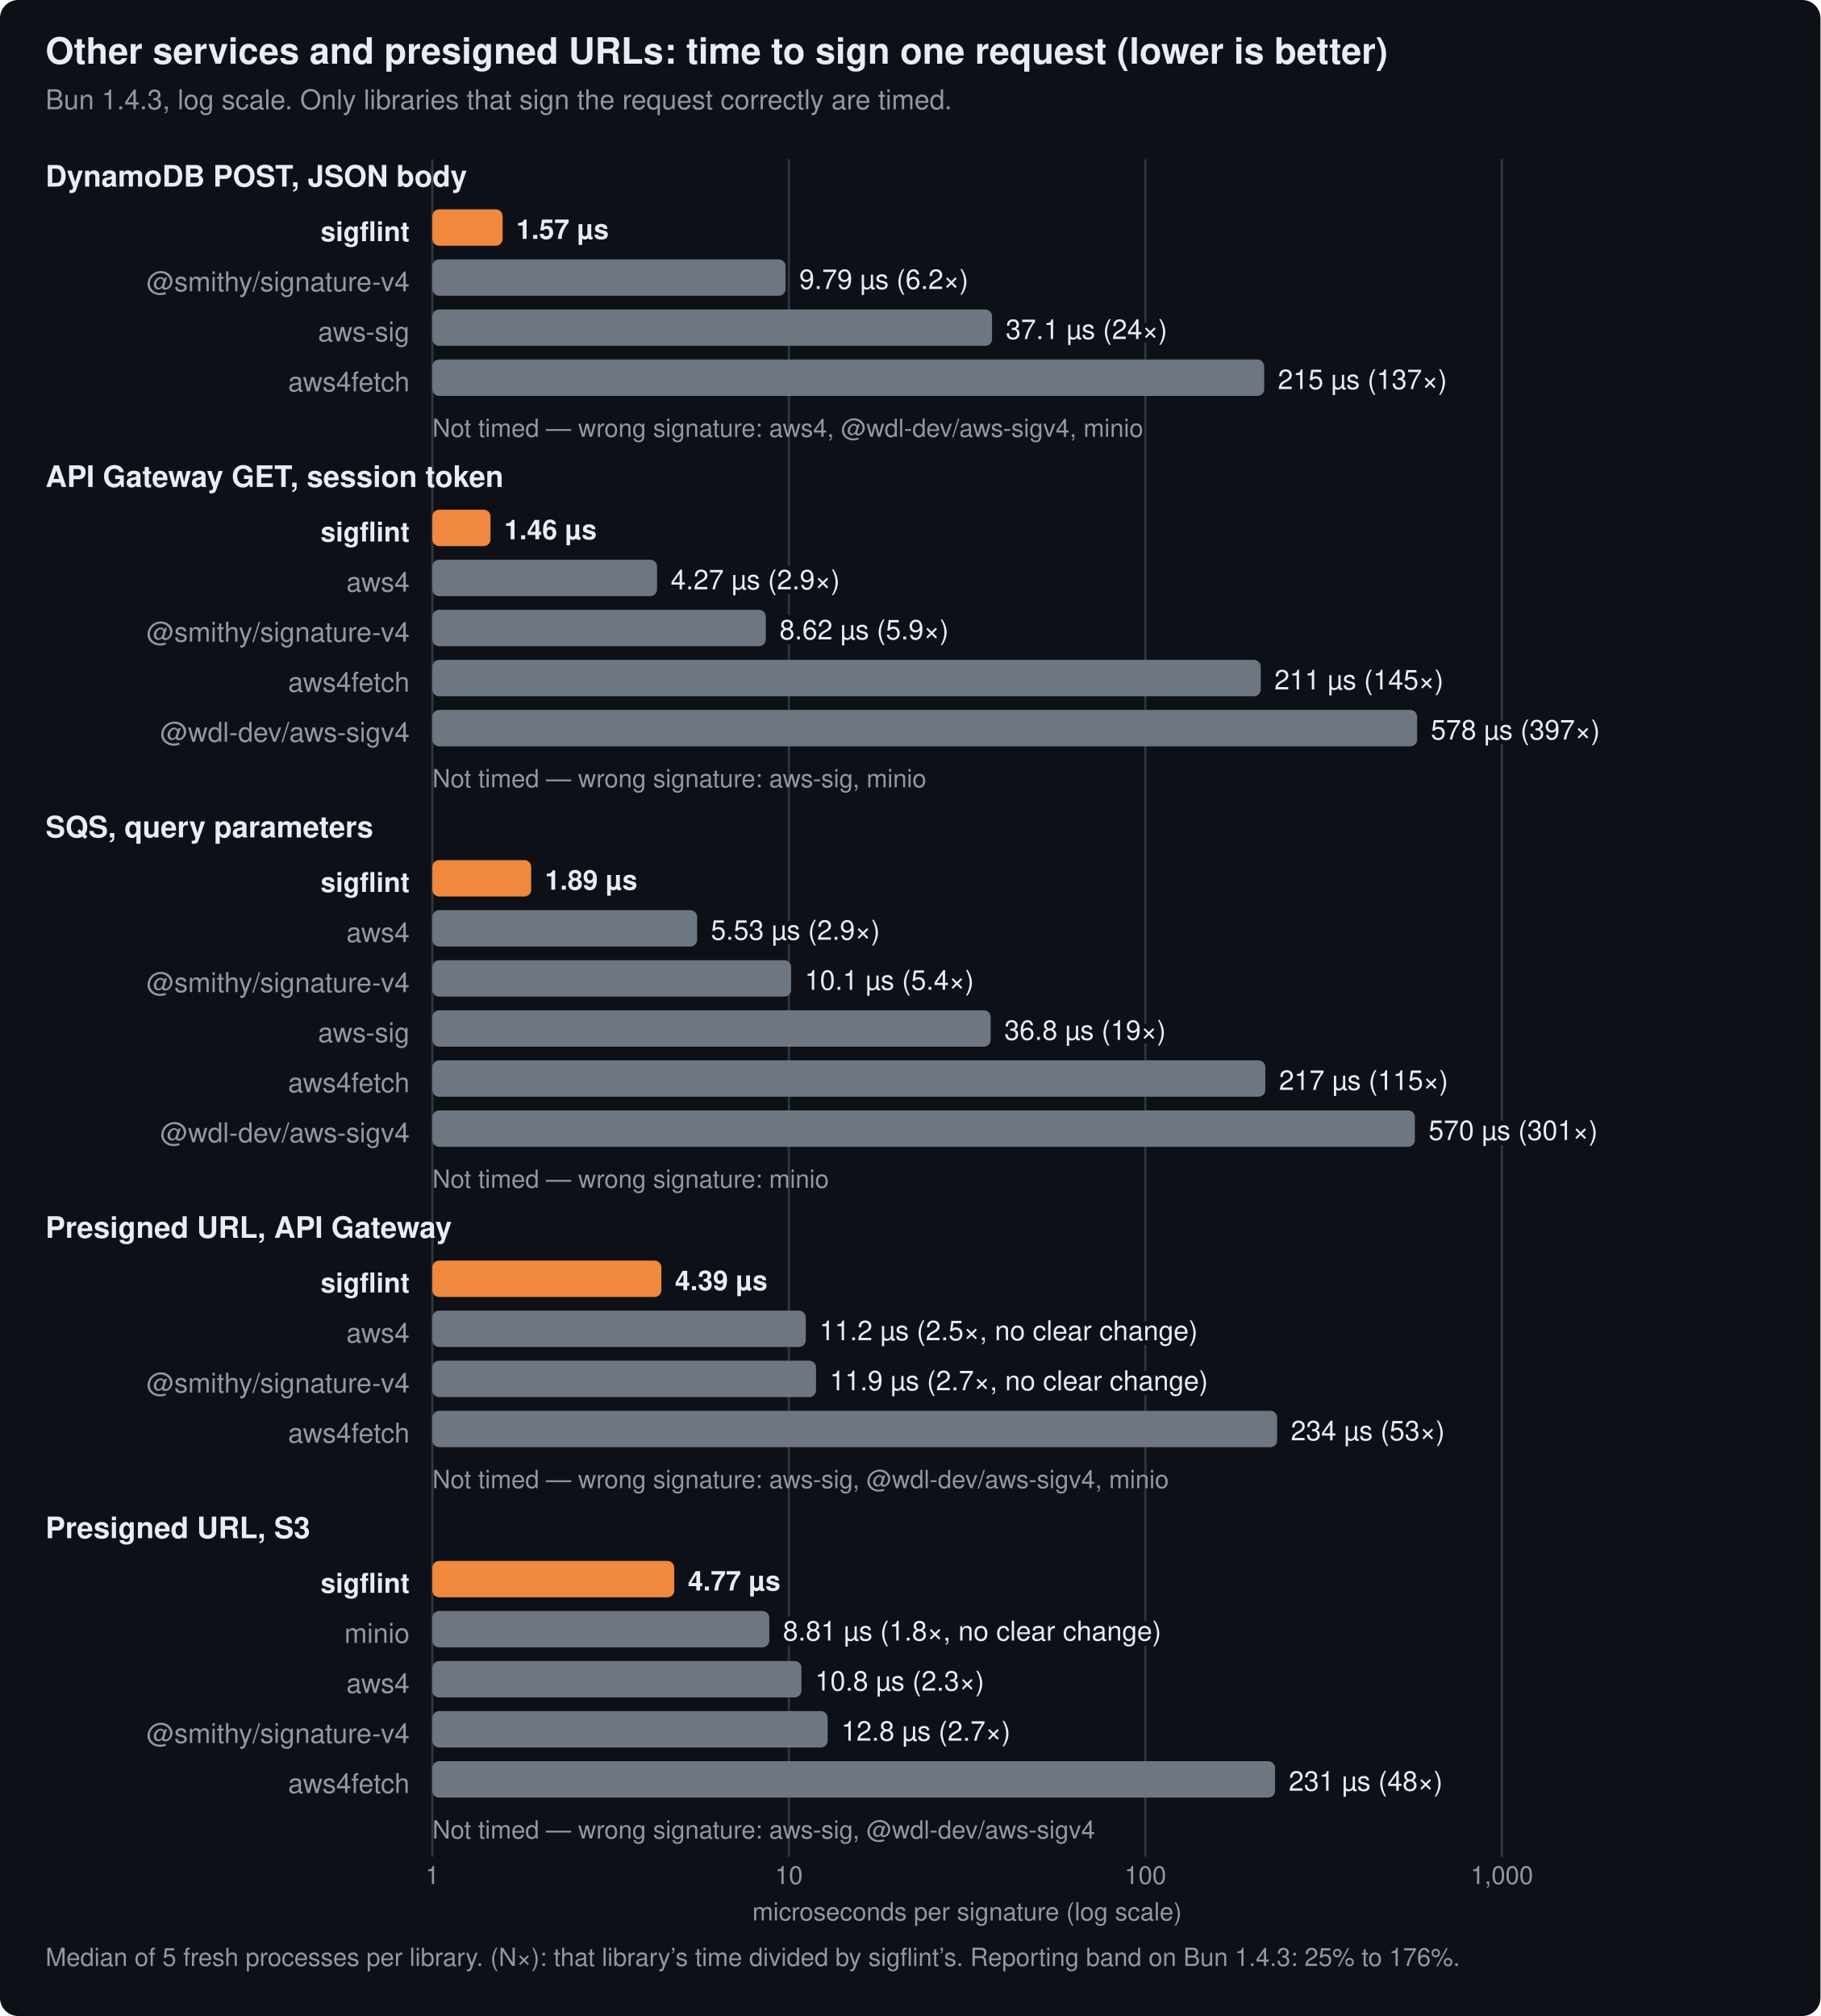
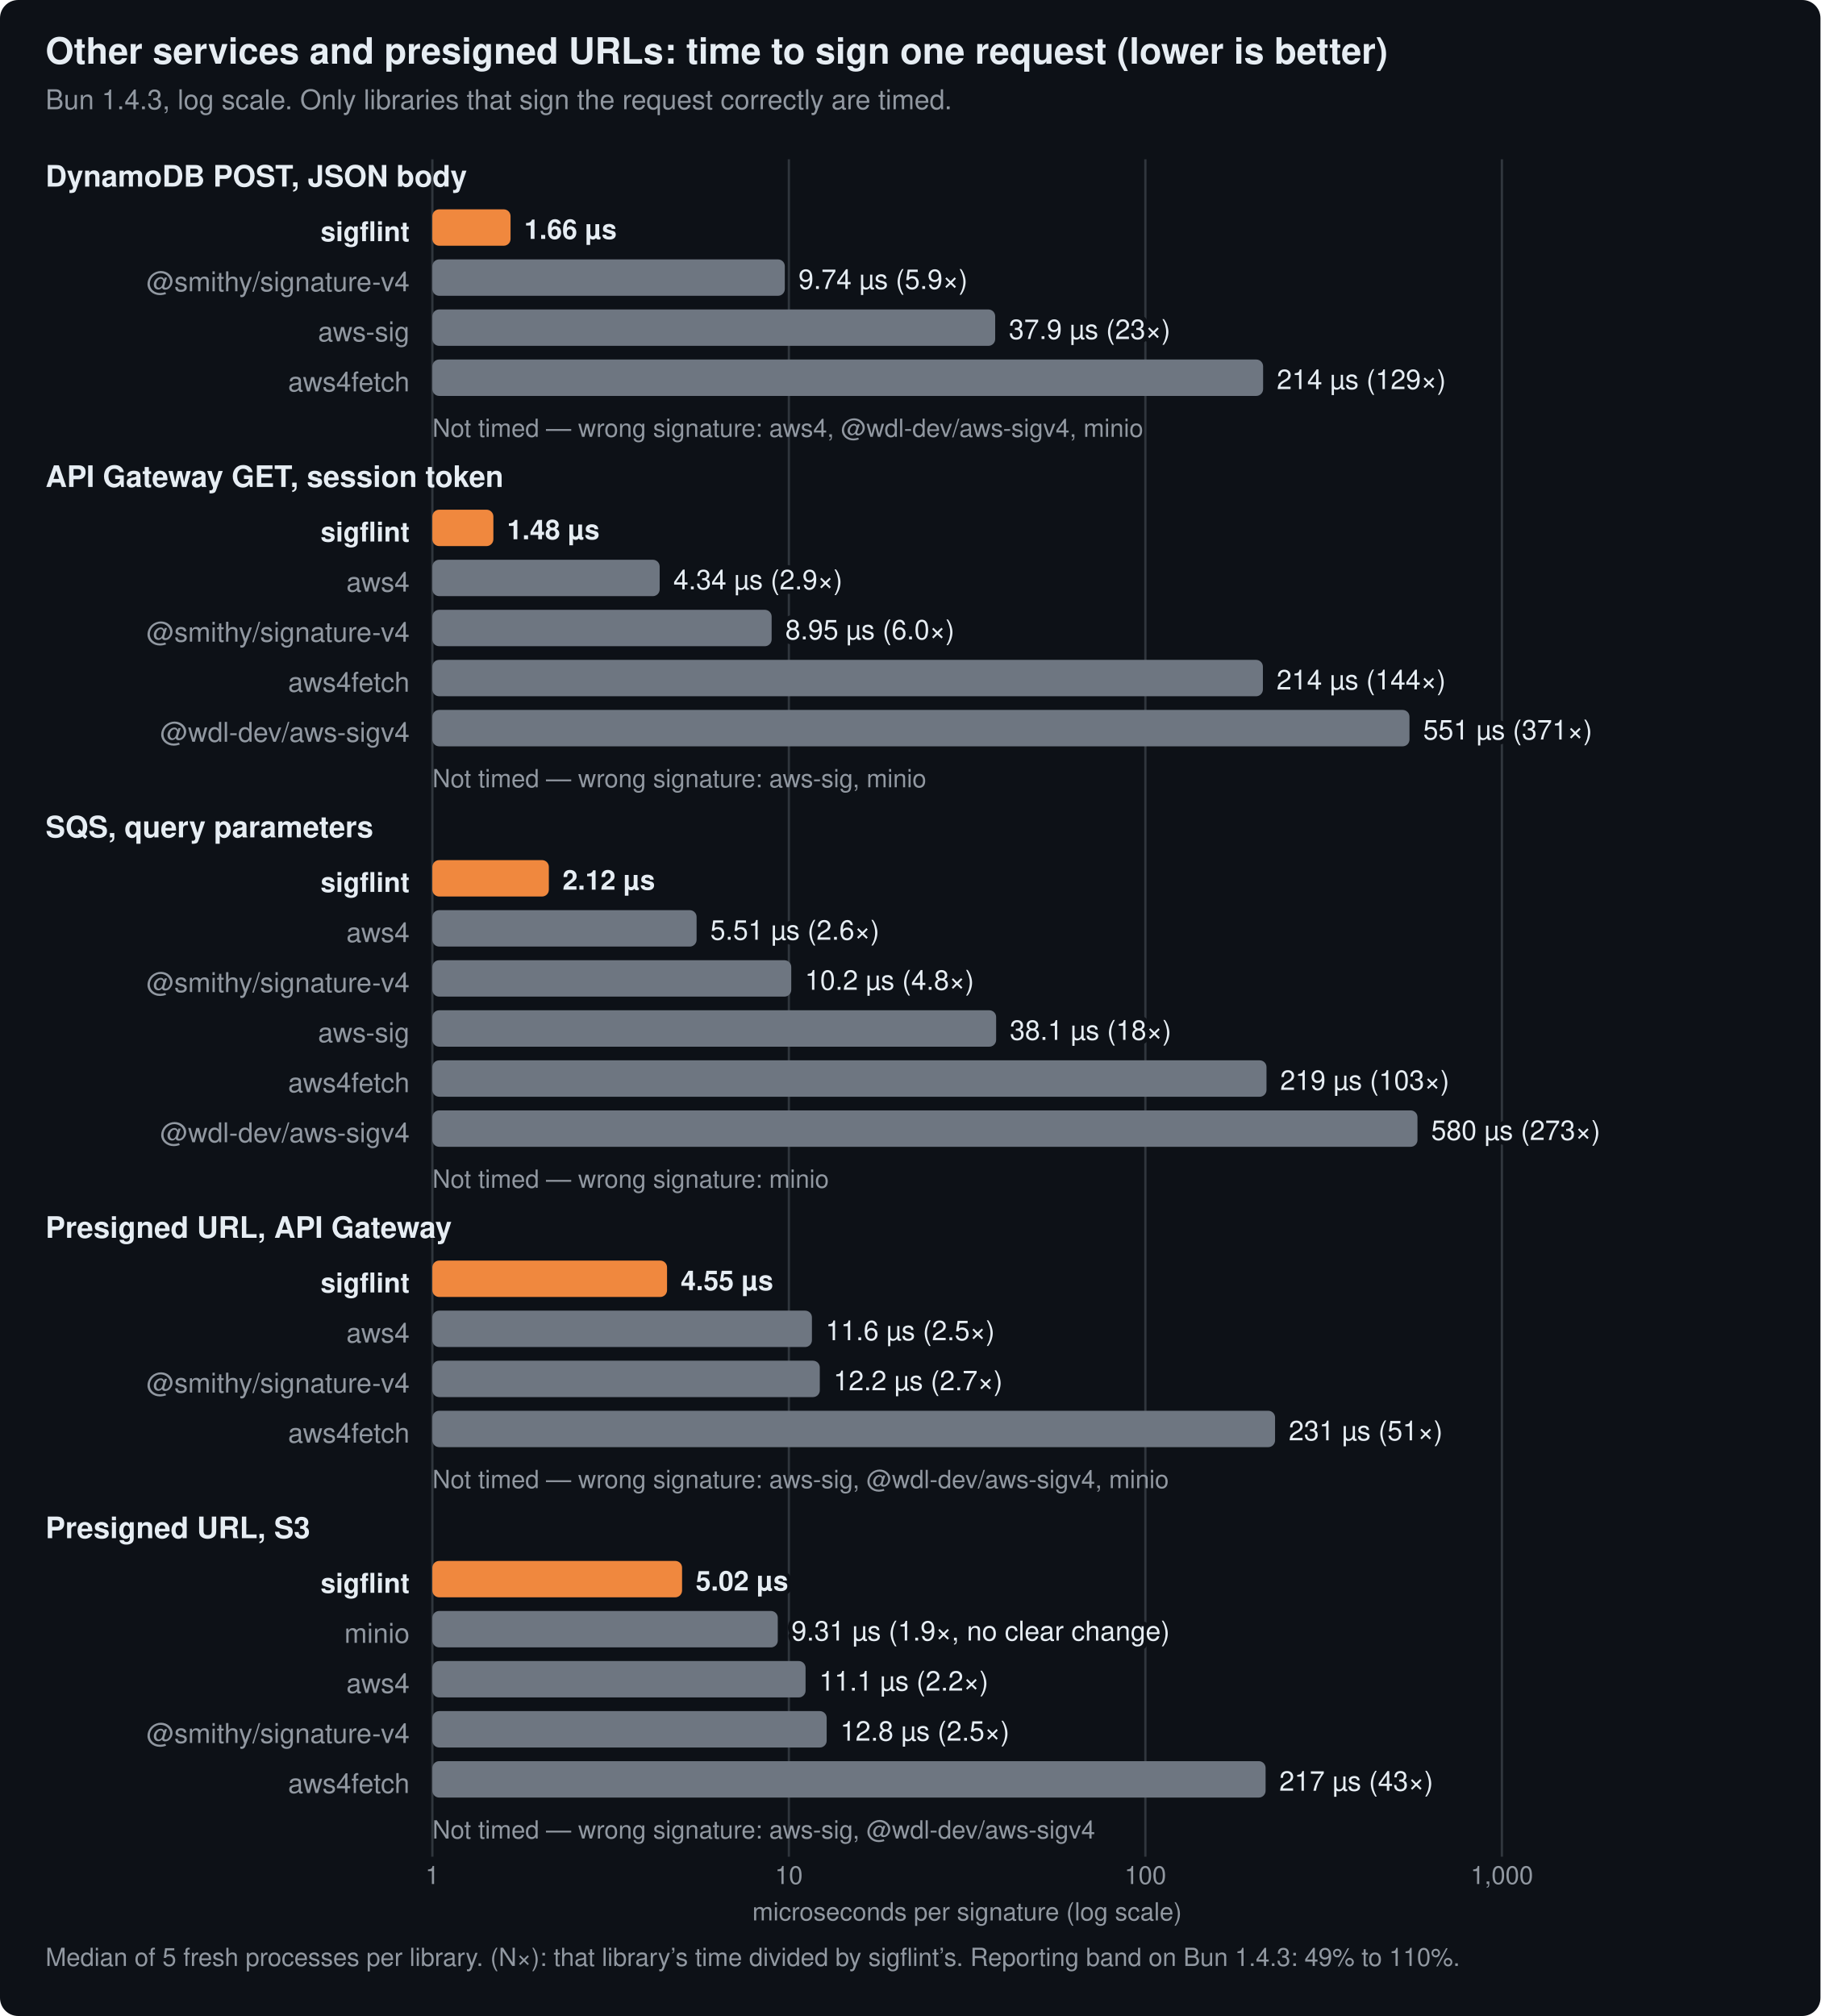
<svg xmlns="http://www.w3.org/2000/svg" width="800" height="886" viewBox="0 0 800 886" role="img" aria-labelledby="t d" font-family="-apple-system,BlinkMacSystemFont,'Segoe UI',Helvetica,Arial,sans-serif">
  <rect width="800" height="886" rx="8" fill="#0d1117" />
  <text x="20" y="28" font-size="16" fill="#e6edf3" text-anchor="start" font-weight="600">Other services and presigned URLs: time to sign one request (lower is better)</text>
  <text x="20" y="48" font-size="12" fill="#9198a1" text-anchor="start" font-weight="400">Bun 1.4.3, log scale. Only libraries that sign the request correctly are timed.</text>
  <line x1="190" y1="70" x2="190" y2="816" stroke="#30363d" />
  <text x="190" y="828" font-size="11" fill="#9198a1" text-anchor="middle" font-weight="400">1</text>
  <line x1="346.667" y1="70" x2="346.667" y2="816" stroke="#30363d" />
  <text x="346.667" y="828" font-size="11" fill="#9198a1" text-anchor="middle" font-weight="400">10</text>
  <line x1="503.333" y1="70" x2="503.333" y2="816" stroke="#30363d" />
  <text x="503.333" y="828" font-size="11" fill="#9198a1" text-anchor="middle" font-weight="400">100</text>
  <line x1="660" y1="70" x2="660" y2="816" stroke="#30363d" />
  <text x="660" y="828" font-size="11" fill="#9198a1" text-anchor="middle" font-weight="400">1,000</text>
  <text x="20" y="82" font-size="13" fill="#e6edf3" text-anchor="start" font-weight="600">DynamoDB POST, JSON body</text>
  <text x="180" y="106" font-size="12" fill="#e6edf3" text-anchor="end" font-weight="700">sigflint</text>
-   <rect x="190" y="92" width="30.864" height="16" rx="3" fill="#f0883e" />
-   <text x="226.864" y="105" font-size="12" fill="#e6edf3" text-anchor="start" font-weight="700" stroke="#0d1117" stroke-width="4" stroke-linejoin="round" paint-order="stroke">1.57 µs</text>
+   <rect x="190" y="92" width="34.361" height="16" rx="3" fill="#f0883e" />
+   <text x="230.361" y="105" font-size="12" fill="#e6edf3" text-anchor="start" font-weight="700" stroke="#0d1117" stroke-width="4" stroke-linejoin="round" paint-order="stroke">1.66 µs</text>
  <text x="180" y="128" font-size="12" fill="#9198a1" text-anchor="end" font-weight="400">@smithy/signature-v4</text>
-   <rect x="190" y="114" width="155.223" height="16" rx="3" fill="#6e7681" />
-   <text x="351.223" y="127" font-size="12" fill="#e6edf3" text-anchor="start" font-weight="400" stroke="#0d1117" stroke-width="4" stroke-linejoin="round" paint-order="stroke">9.79 µs  (6.2×)</text>
+   <rect x="190" y="114" width="154.881" height="16" rx="3" fill="#6e7681" />
+   <text x="350.881" y="127" font-size="12" fill="#e6edf3" text-anchor="start" font-weight="400" stroke="#0d1117" stroke-width="4" stroke-linejoin="round" paint-order="stroke">9.74 µs  (5.9×)</text>
  <text x="180" y="150" font-size="12" fill="#9198a1" text-anchor="end" font-weight="400">aws-sig</text>
-   <rect x="190" y="136" width="245.957" height="16" rx="3" fill="#6e7681" />
-   <text x="441.957" y="149" font-size="12" fill="#e6edf3" text-anchor="start" font-weight="400" stroke="#0d1117" stroke-width="4" stroke-linejoin="round" paint-order="stroke">37.1 µs  (24×)</text>
+   <rect x="190" y="136" width="247.333" height="16" rx="3" fill="#6e7681" />
+   <text x="443.333" y="149" font-size="12" fill="#e6edf3" text-anchor="start" font-weight="400" stroke="#0d1117" stroke-width="4" stroke-linejoin="round" paint-order="stroke">37.9 µs  (23×)</text>
  <text x="180" y="172" font-size="12" fill="#9198a1" text-anchor="end" font-weight="400">aws4fetch</text>
-   <rect x="190" y="158" width="365.554" height="16" rx="3" fill="#6e7681" />
-   <text x="561.554" y="171" font-size="12" fill="#e6edf3" text-anchor="start" font-weight="400" stroke="#0d1117" stroke-width="4" stroke-linejoin="round" paint-order="stroke">215 µs  (137×)</text>
+   <rect x="190" y="158" width="365.07" height="16" rx="3" fill="#6e7681" />
+   <text x="561.07" y="171" font-size="12" fill="#e6edf3" text-anchor="start" font-weight="400" stroke="#0d1117" stroke-width="4" stroke-linejoin="round" paint-order="stroke">214 µs  (129×)</text>
  <text x="190" y="192" font-size="11" fill="#9198a1" text-anchor="start" font-weight="400">Not timed — wrong signature: aws4, @wdl-dev/aws-sigv4, minio</text>
  <text x="20" y="214" font-size="13" fill="#e6edf3" text-anchor="start" font-weight="600">API Gateway GET, session token</text>
  <text x="180" y="238" font-size="12" fill="#e6edf3" text-anchor="end" font-weight="700">sigflint</text>
-   <rect x="190" y="224" width="25.562" height="16" rx="3" fill="#f0883e" />
-   <text x="221.562" y="237" font-size="12" fill="#e6edf3" text-anchor="start" font-weight="700" stroke="#0d1117" stroke-width="4" stroke-linejoin="round" paint-order="stroke">1.46 µs</text>
+   <rect x="190" y="224" width="26.812" height="16" rx="3" fill="#f0883e" />
+   <text x="222.812" y="237" font-size="12" fill="#e6edf3" text-anchor="start" font-weight="700" stroke="#0d1117" stroke-width="4" stroke-linejoin="round" paint-order="stroke">1.48 µs</text>
  <text x="180" y="260" font-size="12" fill="#9198a1" text-anchor="end" font-weight="400">aws4</text>
-   <rect x="190" y="246" width="98.735" height="16" rx="3" fill="#6e7681" />
-   <text x="294.735" y="259" font-size="12" fill="#e6edf3" text-anchor="start" font-weight="400" stroke="#0d1117" stroke-width="4" stroke-linejoin="round" paint-order="stroke">4.27 µs  (2.9×)</text>
+   <rect x="190" y="246" width="99.889" height="16" rx="3" fill="#6e7681" />
+   <text x="295.889" y="259" font-size="12" fill="#e6edf3" text-anchor="start" font-weight="400" stroke="#0d1117" stroke-width="4" stroke-linejoin="round" paint-order="stroke">4.34 µs  (2.9×)</text>
  <text x="180" y="282" font-size="12" fill="#9198a1" text-anchor="end" font-weight="400">@smithy/signature-v4</text>
-   <rect x="190" y="268" width="146.547" height="16" rx="3" fill="#6e7681" />
-   <text x="342.547" y="281" font-size="12" fill="#e6edf3" text-anchor="start" font-weight="400" stroke="#0d1117" stroke-width="4" stroke-linejoin="round" paint-order="stroke">8.62 µs  (5.9×)</text>
+   <rect x="190" y="268" width="149.096" height="16" rx="3" fill="#6e7681" />
+   <text x="345.096" y="281" font-size="12" fill="#e6edf3" text-anchor="start" font-weight="400" stroke="#0d1117" stroke-width="4" stroke-linejoin="round" paint-order="stroke">8.95 µs  (6.0×)</text>
  <text x="180" y="304" font-size="12" fill="#9198a1" text-anchor="end" font-weight="400">aws4fetch</text>
-   <rect x="190" y="290" width="364.023" height="16" rx="3" fill="#6e7681" />
-   <text x="560.023" y="303" font-size="12" fill="#e6edf3" text-anchor="start" font-weight="400" stroke="#0d1117" stroke-width="4" stroke-linejoin="round" paint-order="stroke">211 µs  (145×)</text>
+   <rect x="190" y="290" width="364.978" height="16" rx="3" fill="#6e7681" />
+   <text x="560.978" y="303" font-size="12" fill="#e6edf3" text-anchor="start" font-weight="400" stroke="#0d1117" stroke-width="4" stroke-linejoin="round" paint-order="stroke">214 µs  (144×)</text>
  <text x="180" y="326" font-size="12" fill="#9198a1" text-anchor="end" font-weight="400">@wdl-dev/aws-sigv4</text>
-   <rect x="190" y="312" width="432.759" height="16" rx="3" fill="#6e7681" />
-   <text x="628.759" y="325" font-size="12" fill="#e6edf3" text-anchor="start" font-weight="400" stroke="#0d1117" stroke-width="4" stroke-linejoin="round" paint-order="stroke">578 µs  (397×)</text>
+   <rect x="190" y="312" width="429.39" height="16" rx="3" fill="#6e7681" />
+   <text x="625.39" y="325" font-size="12" fill="#e6edf3" text-anchor="start" font-weight="400" stroke="#0d1117" stroke-width="4" stroke-linejoin="round" paint-order="stroke">551 µs  (371×)</text>
  <text x="190" y="346" font-size="11" fill="#9198a1" text-anchor="start" font-weight="400">Not timed — wrong signature: aws-sig, minio</text>
  <text x="20" y="368" font-size="13" fill="#e6edf3" text-anchor="start" font-weight="600">SQS, query parameters</text>
  <text x="180" y="392" font-size="12" fill="#e6edf3" text-anchor="end" font-weight="700">sigflint</text>
-   <rect x="190" y="378" width="43.42" height="16" rx="3" fill="#f0883e" />
-   <text x="239.42" y="391" font-size="12" fill="#e6edf3" text-anchor="start" font-weight="700" stroke="#0d1117" stroke-width="4" stroke-linejoin="round" paint-order="stroke">1.89 µs</text>
+   <rect x="190" y="378" width="51.19" height="16" rx="3" fill="#f0883e" />
+   <text x="247.19" y="391" font-size="12" fill="#e6edf3" text-anchor="start" font-weight="700" stroke="#0d1117" stroke-width="4" stroke-linejoin="round" paint-order="stroke">2.12 µs</text>
  <text x="180" y="414" font-size="12" fill="#9198a1" text-anchor="end" font-weight="400">aws4</text>
-   <rect x="190" y="400" width="116.36" height="16" rx="3" fill="#6e7681" />
-   <text x="312.36" y="413" font-size="12" fill="#e6edf3" text-anchor="start" font-weight="400" stroke="#0d1117" stroke-width="4" stroke-linejoin="round" paint-order="stroke">5.53 µs  (2.9×)</text>
+   <rect x="190" y="400" width="116.114" height="16" rx="3" fill="#6e7681" />
+   <text x="312.114" y="413" font-size="12" fill="#e6edf3" text-anchor="start" font-weight="400" stroke="#0d1117" stroke-width="4" stroke-linejoin="round" paint-order="stroke">5.51 µs  (2.6×)</text>
  <text x="180" y="436" font-size="12" fill="#9198a1" text-anchor="end" font-weight="400">@smithy/signature-v4</text>
-   <rect x="190" y="422" width="157.646" height="16" rx="3" fill="#6e7681" />
-   <text x="353.646" y="435" font-size="12" fill="#e6edf3" text-anchor="start" font-weight="400" stroke="#0d1117" stroke-width="4" stroke-linejoin="round" paint-order="stroke">10.1 µs  (5.4×)</text>
+   <rect x="190" y="422" width="157.713" height="16" rx="3" fill="#6e7681" />
+   <text x="353.713" y="435" font-size="12" fill="#e6edf3" text-anchor="start" font-weight="400" stroke="#0d1117" stroke-width="4" stroke-linejoin="round" paint-order="stroke">10.2 µs  (4.8×)</text>
  <text x="180" y="458" font-size="12" fill="#9198a1" text-anchor="end" font-weight="400">aws-sig</text>
-   <rect x="190" y="444" width="245.349" height="16" rx="3" fill="#6e7681" />
-   <text x="441.349" y="457" font-size="12" fill="#e6edf3" text-anchor="start" font-weight="400" stroke="#0d1117" stroke-width="4" stroke-linejoin="round" paint-order="stroke">36.8 µs  (19×)</text>
+   <rect x="190" y="444" width="247.751" height="16" rx="3" fill="#6e7681" />
+   <text x="443.751" y="457" font-size="12" fill="#e6edf3" text-anchor="start" font-weight="400" stroke="#0d1117" stroke-width="4" stroke-linejoin="round" paint-order="stroke">38.1 µs  (18×)</text>
  <text x="180" y="480" font-size="12" fill="#9198a1" text-anchor="end" font-weight="400">aws4fetch</text>
-   <rect x="190" y="466" width="366.045" height="16" rx="3" fill="#6e7681" />
-   <text x="562.045" y="479" font-size="12" fill="#e6edf3" text-anchor="start" font-weight="400" stroke="#0d1117" stroke-width="4" stroke-linejoin="round" paint-order="stroke">217 µs  (115×)</text>
+   <rect x="190" y="466" width="366.561" height="16" rx="3" fill="#6e7681" />
+   <text x="562.561" y="479" font-size="12" fill="#e6edf3" text-anchor="start" font-weight="400" stroke="#0d1117" stroke-width="4" stroke-linejoin="round" paint-order="stroke">219 µs  (103×)</text>
  <text x="180" y="502" font-size="12" fill="#9198a1" text-anchor="end" font-weight="400">@wdl-dev/aws-sigv4</text>
-   <rect x="190" y="488" width="431.768" height="16" rx="3" fill="#6e7681" />
-   <text x="627.768" y="501" font-size="12" fill="#e6edf3" text-anchor="start" font-weight="400" stroke="#0d1117" stroke-width="4" stroke-linejoin="round" paint-order="stroke">570 µs  (301×)</text>
+   <rect x="190" y="488" width="432.907" height="16" rx="3" fill="#6e7681" />
+   <text x="628.907" y="501" font-size="12" fill="#e6edf3" text-anchor="start" font-weight="400" stroke="#0d1117" stroke-width="4" stroke-linejoin="round" paint-order="stroke">580 µs  (273×)</text>
  <text x="190" y="522" font-size="11" fill="#9198a1" text-anchor="start" font-weight="400">Not timed — wrong signature: minio</text>
  <text x="20" y="544" font-size="13" fill="#e6edf3" text-anchor="start" font-weight="600">Presigned URL, API Gateway</text>
  <text x="180" y="568" font-size="12" fill="#e6edf3" text-anchor="end" font-weight="700">sigflint</text>
-   <rect x="190" y="554" width="100.622" height="16" rx="3" fill="#f0883e" />
-   <text x="296.622" y="567" font-size="12" fill="#e6edf3" text-anchor="start" font-weight="700" stroke="#0d1117" stroke-width="4" stroke-linejoin="round" paint-order="stroke">4.39 µs</text>
+   <rect x="190" y="554" width="103.133" height="16" rx="3" fill="#f0883e" />
+   <text x="299.133" y="567" font-size="12" fill="#e6edf3" text-anchor="start" font-weight="700" stroke="#0d1117" stroke-width="4" stroke-linejoin="round" paint-order="stroke">4.55 µs</text>
  <text x="180" y="590" font-size="12" fill="#9198a1" text-anchor="end" font-weight="400">aws4</text>
-   <rect x="190" y="576" width="164.091" height="16" rx="3" fill="#6e7681" />
-   <text x="360.091" y="589" font-size="12" fill="#e6edf3" text-anchor="start" font-weight="400" stroke="#0d1117" stroke-width="4" stroke-linejoin="round" paint-order="stroke">11.2 µs  (2.5×, no clear change)</text>
+   <rect x="190" y="576" width="166.8" height="16" rx="3" fill="#6e7681" />
+   <text x="362.8" y="589" font-size="12" fill="#e6edf3" text-anchor="start" font-weight="400" stroke="#0d1117" stroke-width="4" stroke-linejoin="round" paint-order="stroke">11.6 µs  (2.5×)</text>
  <text x="180" y="612" font-size="12" fill="#9198a1" text-anchor="end" font-weight="400">@smithy/signature-v4</text>
-   <rect x="190" y="598" width="168.611" height="16" rx="3" fill="#6e7681" />
-   <text x="364.611" y="611" font-size="12" fill="#e6edf3" text-anchor="start" font-weight="400" stroke="#0d1117" stroke-width="4" stroke-linejoin="round" paint-order="stroke">11.9 µs  (2.7×, no clear change)</text>
+   <rect x="190" y="598" width="170.258" height="16" rx="3" fill="#6e7681" />
+   <text x="366.258" y="611" font-size="12" fill="#e6edf3" text-anchor="start" font-weight="400" stroke="#0d1117" stroke-width="4" stroke-linejoin="round" paint-order="stroke">12.2 µs  (2.7×)</text>
  <text x="180" y="634" font-size="12" fill="#9198a1" text-anchor="end" font-weight="400">aws4fetch</text>
-   <rect x="190" y="620" width="371.24" height="16" rx="3" fill="#6e7681" />
-   <text x="567.24" y="633" font-size="12" fill="#e6edf3" text-anchor="start" font-weight="400" stroke="#0d1117" stroke-width="4" stroke-linejoin="round" paint-order="stroke">234 µs  (53×)</text>
+   <rect x="190" y="620" width="370.326" height="16" rx="3" fill="#6e7681" />
+   <text x="566.326" y="633" font-size="12" fill="#e6edf3" text-anchor="start" font-weight="400" stroke="#0d1117" stroke-width="4" stroke-linejoin="round" paint-order="stroke">231 µs  (51×)</text>
  <text x="190" y="654" font-size="11" fill="#9198a1" text-anchor="start" font-weight="400">Not timed — wrong signature: aws-sig, @wdl-dev/aws-sigv4, minio</text>
  <text x="20" y="676" font-size="13" fill="#e6edf3" text-anchor="start" font-weight="600">Presigned URL, S3</text>
  <text x="180" y="700" font-size="12" fill="#e6edf3" text-anchor="end" font-weight="700">sigflint</text>
-   <rect x="190" y="686" width="106.301" height="16" rx="3" fill="#f0883e" />
-   <text x="302.301" y="699" font-size="12" fill="#e6edf3" text-anchor="start" font-weight="700" stroke="#0d1117" stroke-width="4" stroke-linejoin="round" paint-order="stroke">4.77 µs</text>
+   <rect x="190" y="686" width="109.736" height="16" rx="3" fill="#f0883e" />
+   <text x="305.736" y="699" font-size="12" fill="#e6edf3" text-anchor="start" font-weight="700" stroke="#0d1117" stroke-width="4" stroke-linejoin="round" paint-order="stroke">5.02 µs</text>
  <text x="180" y="722" font-size="12" fill="#9198a1" text-anchor="end" font-weight="400">minio</text>
-   <rect x="190" y="708" width="148.062" height="16" rx="3" fill="#6e7681" />
-   <text x="344.062" y="721" font-size="12" fill="#e6edf3" text-anchor="start" font-weight="400" stroke="#0d1117" stroke-width="4" stroke-linejoin="round" paint-order="stroke">8.81 µs  (1.8×, no clear change)</text>
+   <rect x="190" y="708" width="151.795" height="16" rx="3" fill="#6e7681" />
+   <text x="347.795" y="721" font-size="12" fill="#e6edf3" text-anchor="start" font-weight="400" stroke="#0d1117" stroke-width="4" stroke-linejoin="round" paint-order="stroke">9.31 µs  (1.9×, no clear change)</text>
  <text x="180" y="744" font-size="12" fill="#9198a1" text-anchor="end" font-weight="400">aws4</text>
-   <rect x="190" y="730" width="162.192" height="16" rx="3" fill="#6e7681" />
-   <text x="358.192" y="743" font-size="12" fill="#e6edf3" text-anchor="start" font-weight="400" stroke="#0d1117" stroke-width="4" stroke-linejoin="round" paint-order="stroke">10.8 µs  (2.3×)</text>
+   <rect x="190" y="730" width="164.006" height="16" rx="3" fill="#6e7681" />
+   <text x="360.006" y="743" font-size="12" fill="#e6edf3" text-anchor="start" font-weight="400" stroke="#0d1117" stroke-width="4" stroke-linejoin="round" paint-order="stroke">11.1 µs  (2.2×)</text>
  <text x="180" y="766" font-size="12" fill="#9198a1" text-anchor="end" font-weight="400">@smithy/signature-v4</text>
-   <rect x="190" y="752" width="173.712" height="16" rx="3" fill="#6e7681" />
-   <text x="369.712" y="765" font-size="12" fill="#e6edf3" text-anchor="start" font-weight="400" stroke="#0d1117" stroke-width="4" stroke-linejoin="round" paint-order="stroke">12.8 µs  (2.7×)</text>
+   <rect x="190" y="752" width="173.277" height="16" rx="3" fill="#6e7681" />
+   <text x="369.277" y="765" font-size="12" fill="#e6edf3" text-anchor="start" font-weight="400" stroke="#0d1117" stroke-width="4" stroke-linejoin="round" paint-order="stroke">12.8 µs  (2.5×)</text>
  <text x="180" y="788" font-size="12" fill="#9198a1" text-anchor="end" font-weight="400">aws4fetch</text>
-   <rect x="190" y="774" width="370.313" height="16" rx="3" fill="#6e7681" />
-   <text x="566.313" y="787" font-size="12" fill="#e6edf3" text-anchor="start" font-weight="400" stroke="#0d1117" stroke-width="4" stroke-linejoin="round" paint-order="stroke">231 µs  (48×)</text>
+   <rect x="190" y="774" width="366.164" height="16" rx="3" fill="#6e7681" />
+   <text x="562.164" y="787" font-size="12" fill="#e6edf3" text-anchor="start" font-weight="400" stroke="#0d1117" stroke-width="4" stroke-linejoin="round" paint-order="stroke">217 µs  (43×)</text>
  <text x="190" y="808" font-size="11" fill="#9198a1" text-anchor="start" font-weight="400">Not timed — wrong signature: aws-sig, @wdl-dev/aws-sigv4</text>
  <text x="425" y="844" font-size="11" fill="#9198a1" text-anchor="middle" font-weight="400">microseconds per signature (log scale)</text>
-   <text x="20" y="864" font-size="11" fill="#9198a1" text-anchor="start" font-weight="400">Median of 5 fresh processes per library. (N×): that library’s time divided by sigflint’s. Reporting band on Bun 1.4.3: 25% to 176%.</text>
+   <text x="20" y="864" font-size="11" fill="#9198a1" text-anchor="start" font-weight="400">Median of 5 fresh processes per library. (N×): that library’s time divided by sigflint’s. Reporting band on Bun 1.4.3: 49% to 110%.</text>
</svg>
